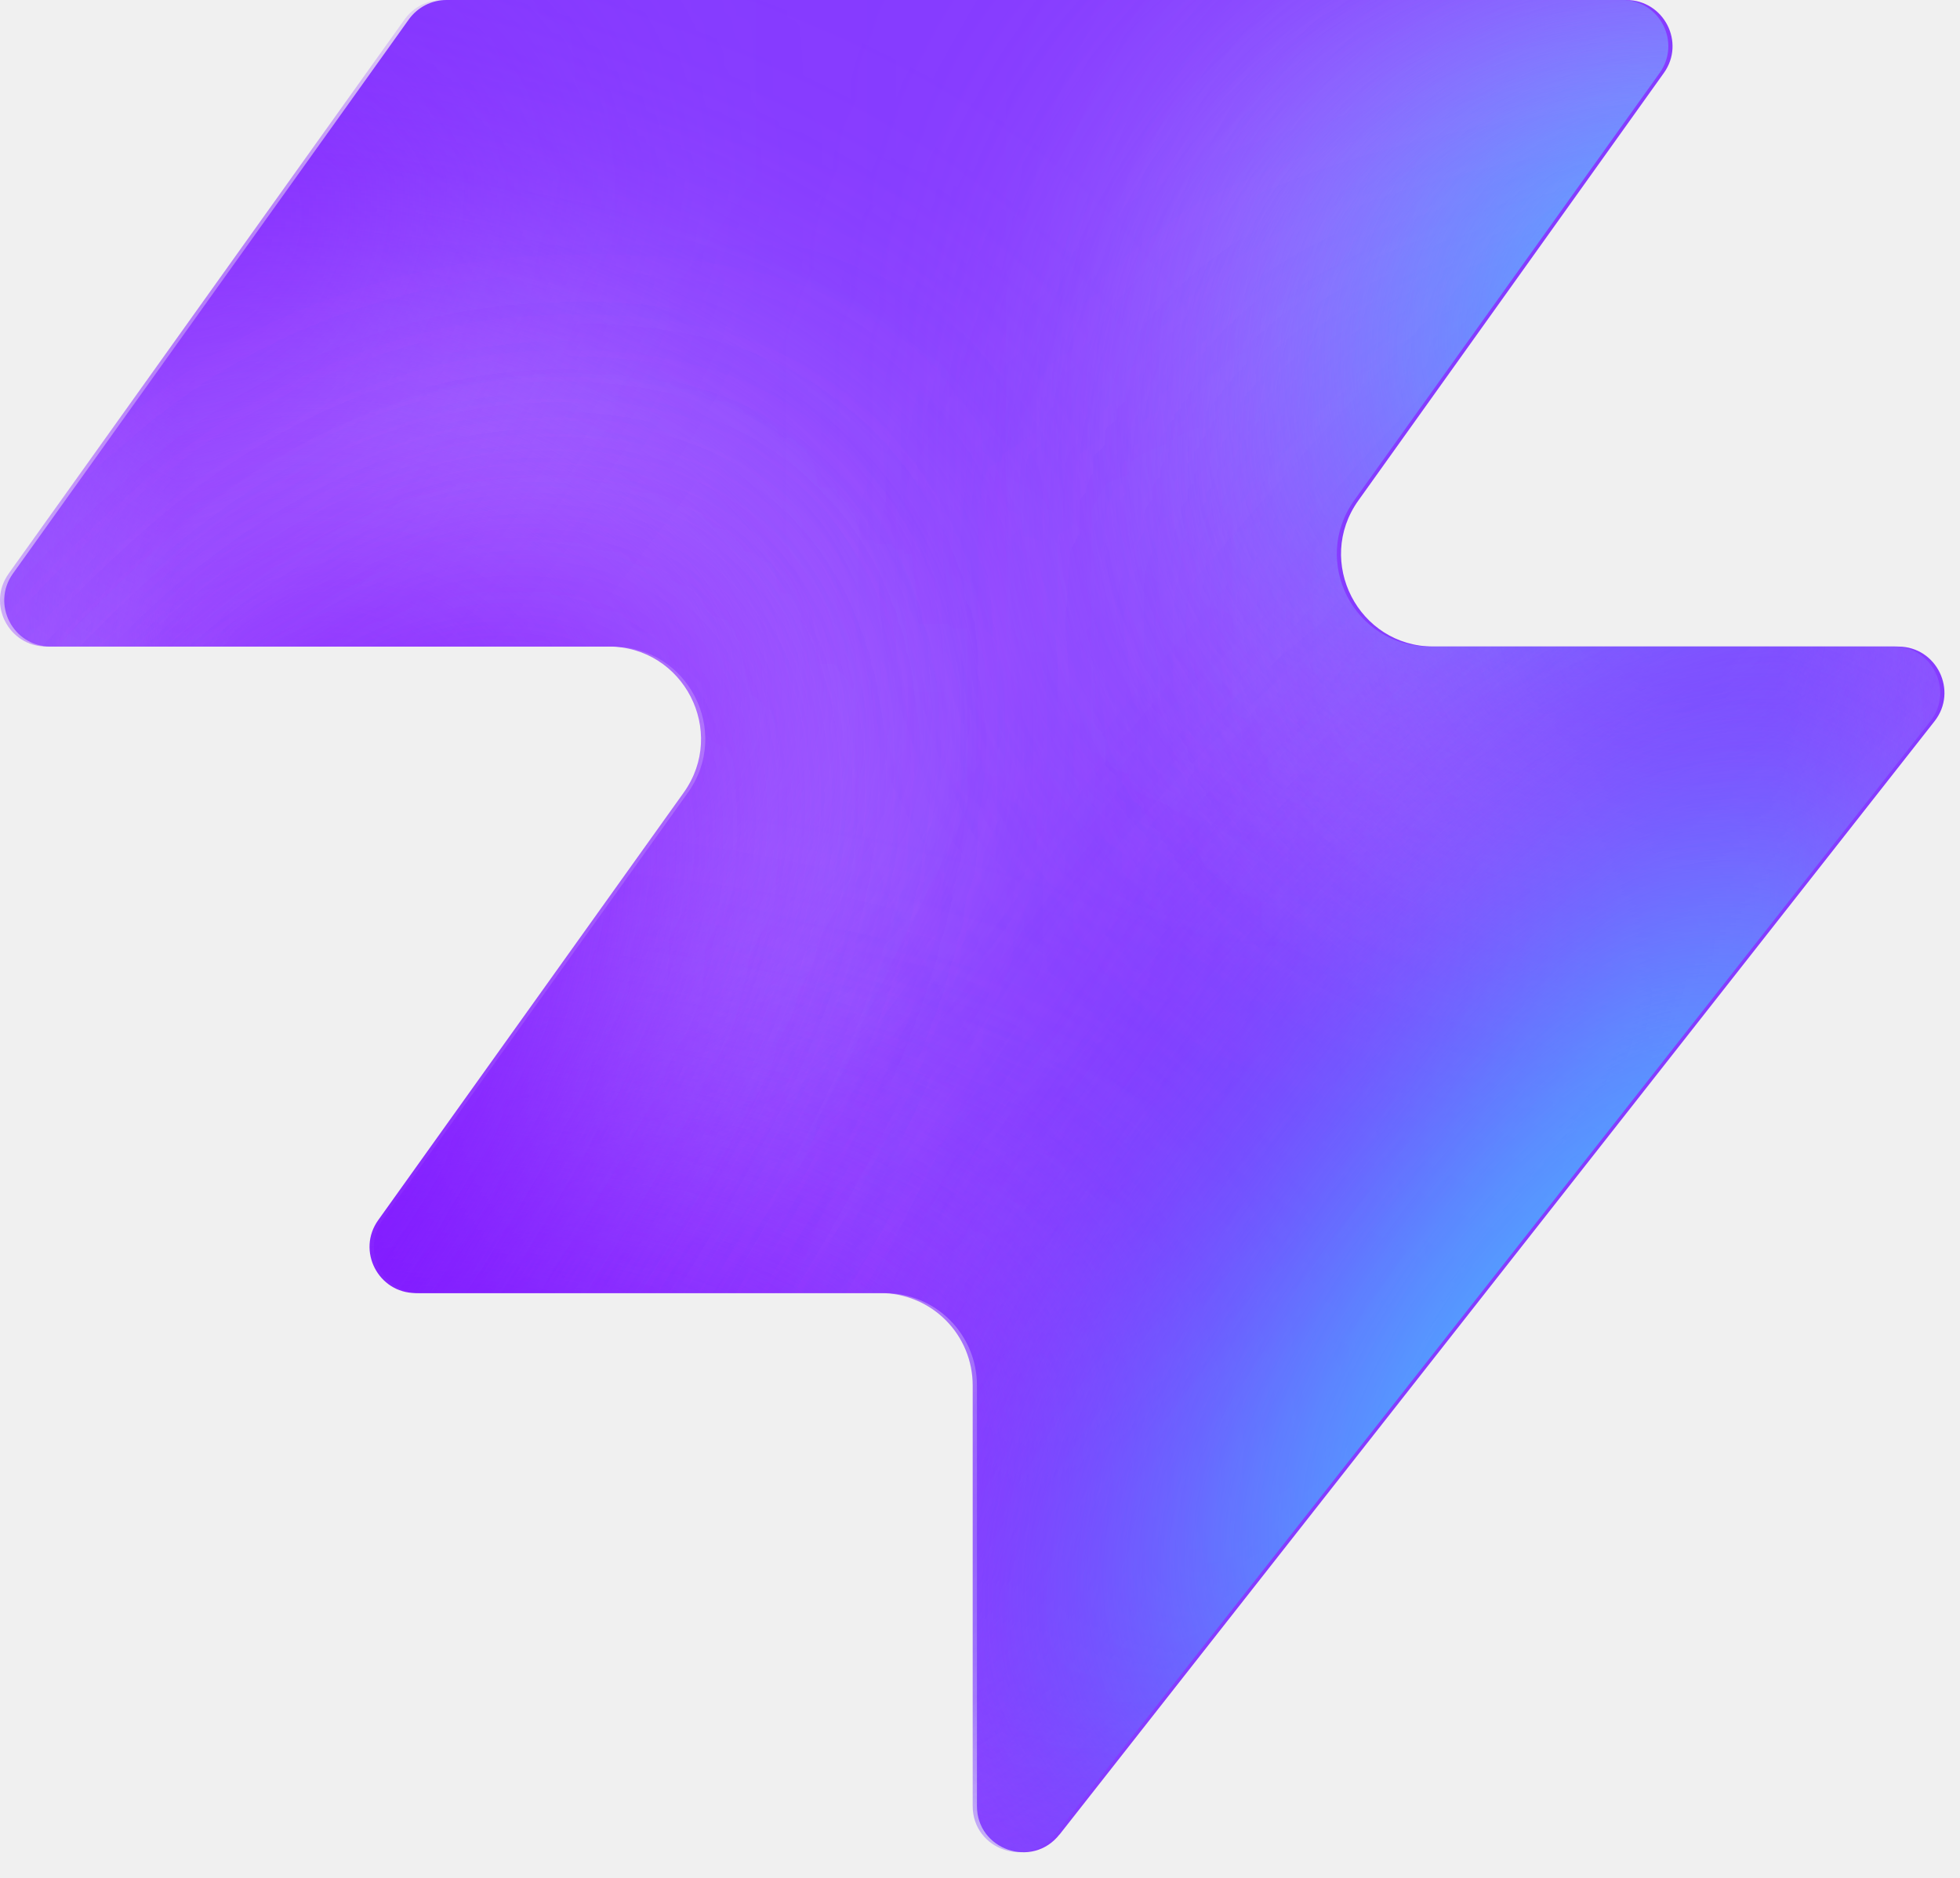
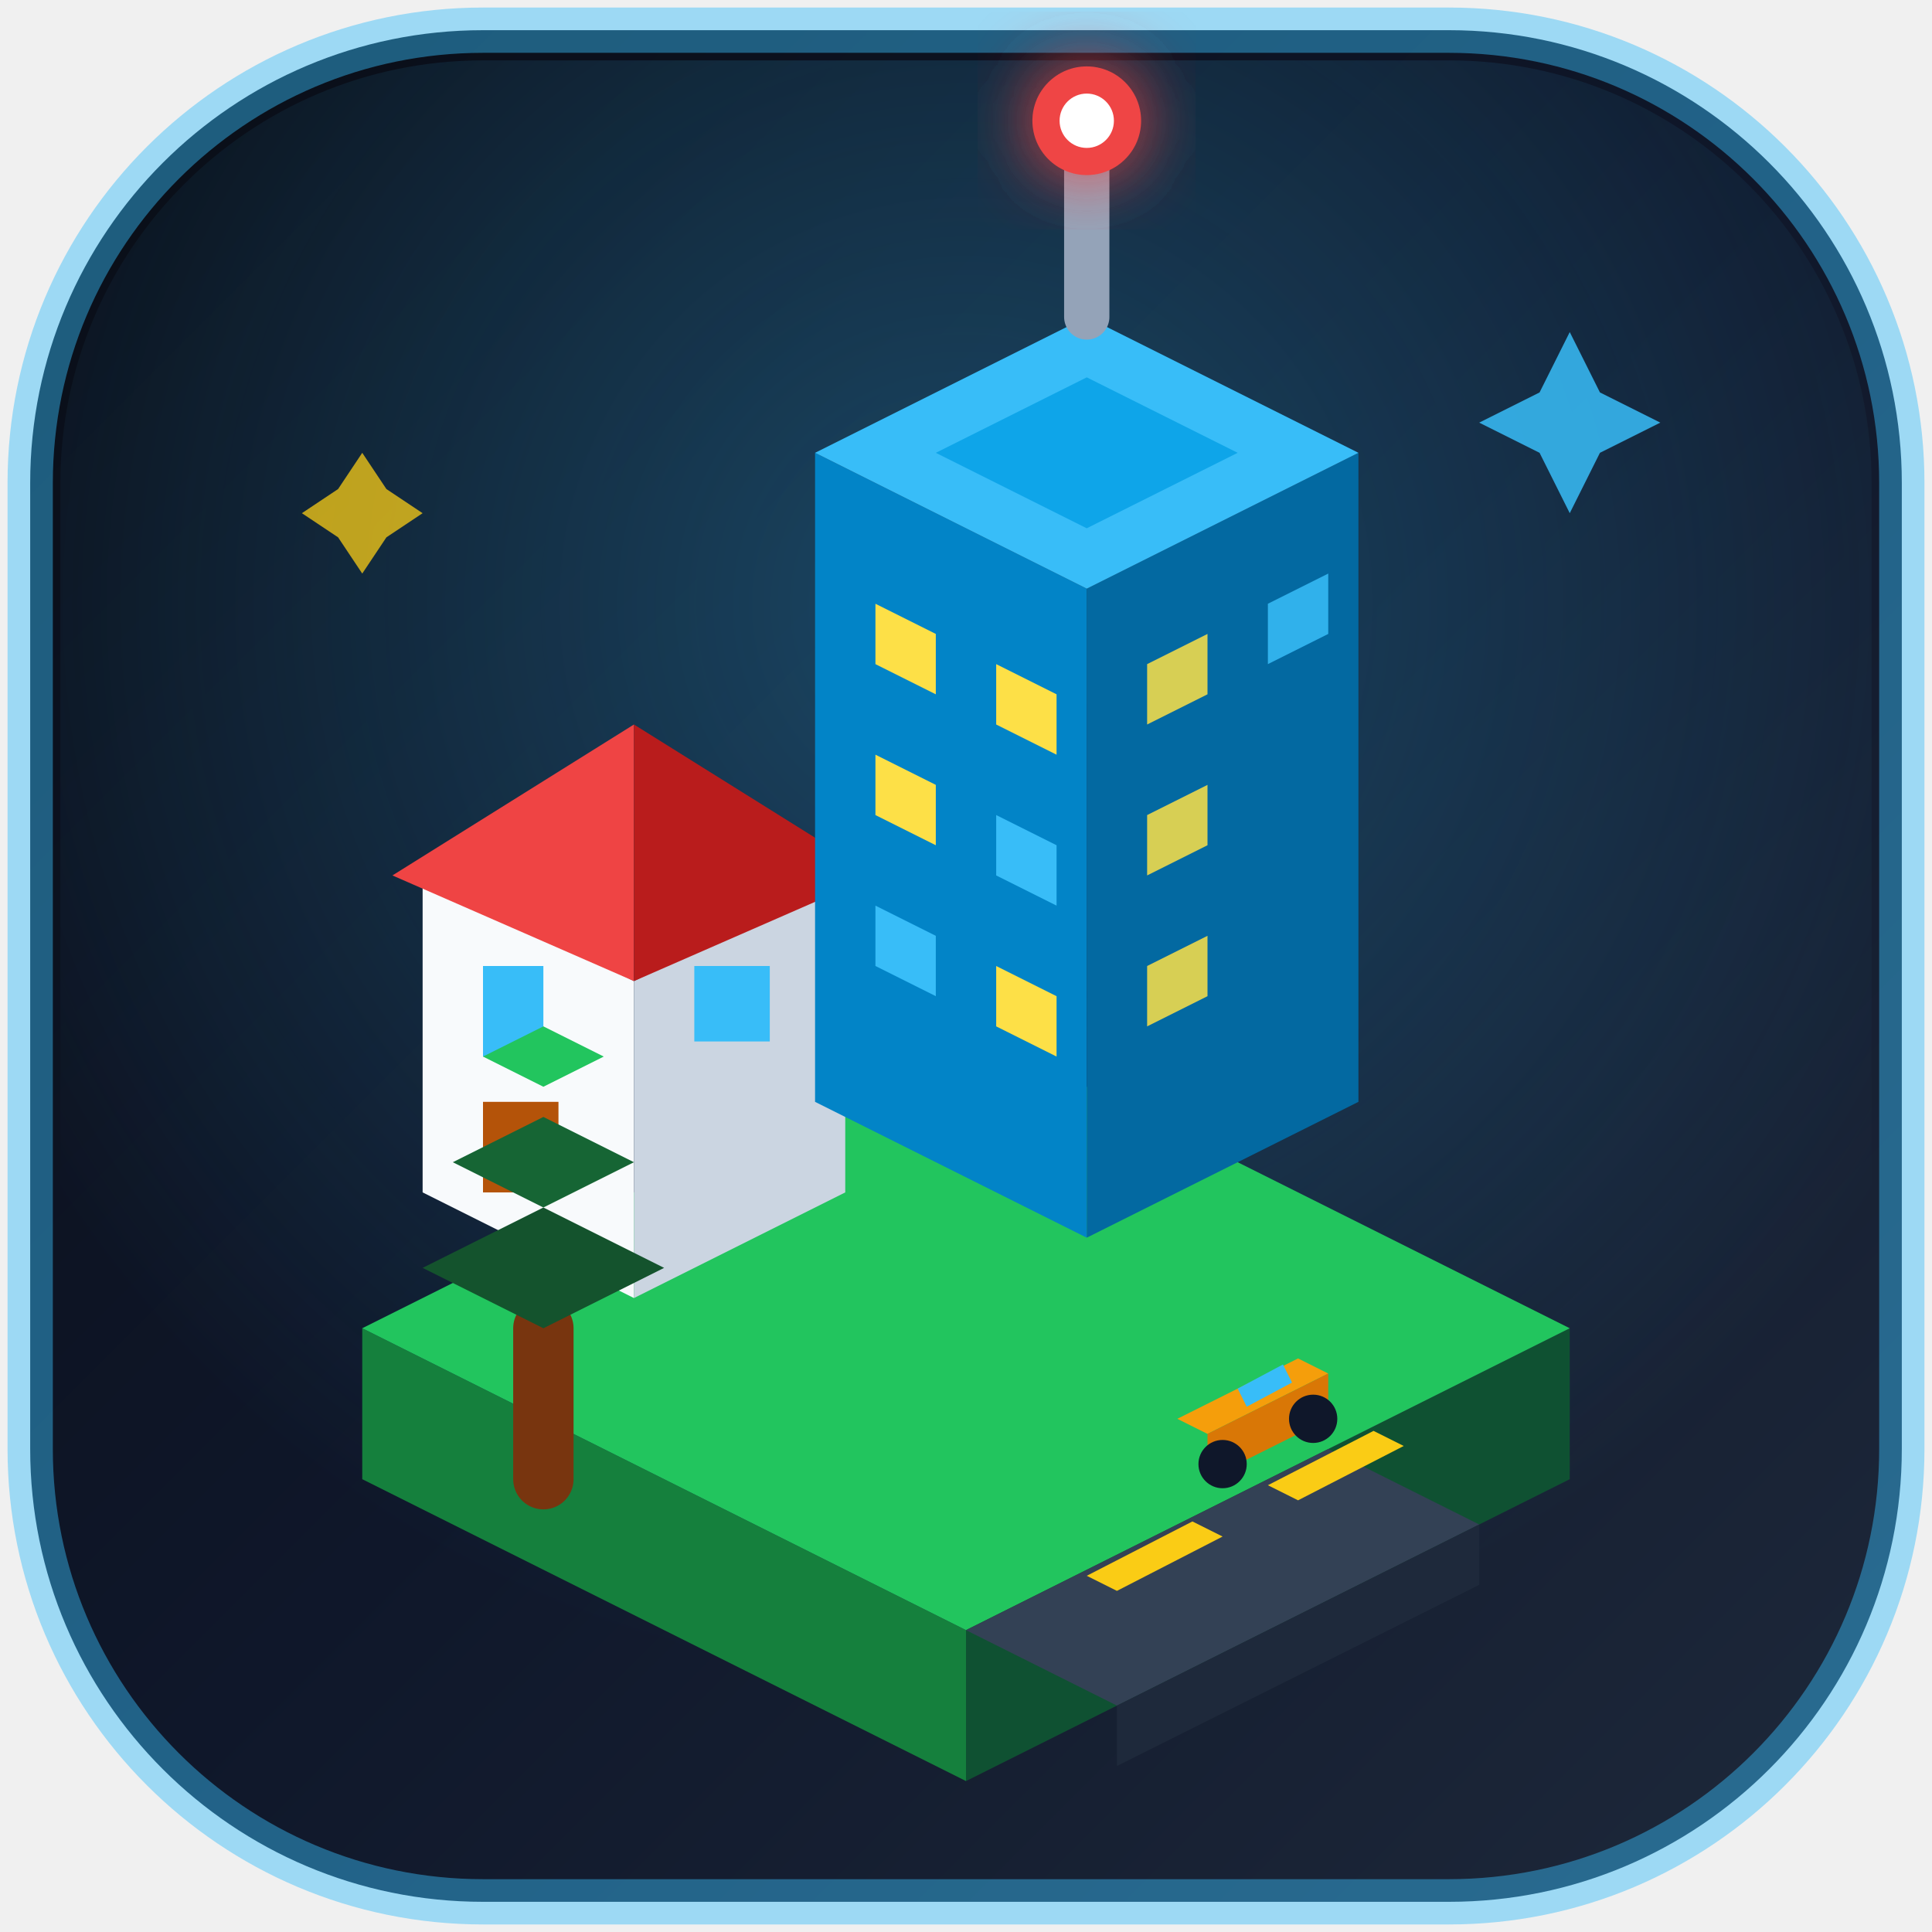
- <svg xmlns="http://www.w3.org/2000/svg" width="48" height="46" fill="none" viewBox="0 0 48 46">
-   <path fill="#863bff" d="M25.946 44.938c-.664.845-2.021.375-2.021-.698V33.937a2.26 2.26 0 0 0-2.262-2.262H10.287c-.92 0-1.456-1.04-.92-1.788l7.48-10.471c1.07-1.497 0-3.578-1.842-3.578H1.237c-.92 0-1.456-1.04-.92-1.788L10.013.474c.214-.297.556-.474.92-.474h28.894c.92 0 1.456 1.04.92 1.788l-7.48 10.471c-1.07 1.498 0 3.579 1.842 3.579h11.377c.943 0 1.473 1.088.89 1.83L25.947 44.94z" style="fill:#863bff;fill:color(display-p3 .525 .23 1);fill-opacity:1" />
-   <mask id="a" width="48" height="46" x="0" y="0" maskUnits="userSpaceOnUse" style="mask-type:alpha">
-     <path fill="#000" d="M25.842 44.938c-.664.844-2.021.375-2.021-.698V33.937a2.26 2.26 0 0 0-2.262-2.262H10.183c-.92 0-1.456-1.04-.92-1.788l7.48-10.471c1.07-1.498 0-3.579-1.842-3.579H1.133c-.92 0-1.456-1.04-.92-1.787L9.91.473c.214-.297.556-.474.92-.474h28.894c.92 0 1.456 1.04.92 1.788l-7.48 10.471c-1.07 1.498 0 3.578 1.842 3.578h11.377c.943 0 1.473 1.088.89 1.832L25.843 44.94z" style="fill:#000;fill-opacity:1" />
-   </mask>
-   <g mask="url(#a)">
-     <g filter="url(#b)">
-       <ellipse cx="5.508" cy="14.704" fill="#ede6ff" rx="5.508" ry="14.704" style="fill:#ede6ff;fill:color(display-p3 .927 .903 1);fill-opacity:1" transform="matrix(.00324 1 1 -.00324 -4.47 31.516)" />
-     </g>
-     <g filter="url(#c)">
-       <ellipse cx="10.399" cy="29.851" fill="#ede6ff" rx="10.399" ry="29.851" style="fill:#ede6ff;fill:color(display-p3 .927 .903 1);fill-opacity:1" transform="matrix(.00324 1 1 -.00324 -39.328 7.883)" />
-     </g>
-     <g filter="url(#d)">
-       <ellipse cx="5.508" cy="30.487" fill="#7e14ff" rx="5.508" ry="30.487" style="fill:#7e14ff;fill:color(display-p3 .492 .077 1);fill-opacity:1" transform="rotate(89.814 -25.913 -14.639)scale(1 -1)" />
-     </g>
-     <g filter="url(#e)">
-       <ellipse cx="5.508" cy="30.599" fill="#7e14ff" rx="5.508" ry="30.599" style="fill:#7e14ff;fill:color(display-p3 .492 .077 1);fill-opacity:1" transform="rotate(89.814 -32.644 -3.334)scale(1 -1)" />
-     </g>
-     <g filter="url(#f)">
-       <ellipse cx="5.508" cy="30.599" fill="#7e14ff" rx="5.508" ry="30.599" style="fill:#7e14ff;fill:color(display-p3 .492 .077 1);fill-opacity:1" transform="matrix(.00324 1 1 -.00324 -34.34 30.47)" />
-     </g>
-     <g filter="url(#g)">
-       <ellipse cx="14.072" cy="22.078" fill="#ede6ff" rx="14.072" ry="22.078" style="fill:#ede6ff;fill:color(display-p3 .927 .903 1);fill-opacity:1" transform="rotate(93.35 24.506 48.493)scale(-1 1)" />
-     </g>
-     <g filter="url(#h)">
-       <ellipse cx="3.47" cy="21.501" fill="#7e14ff" rx="3.47" ry="21.501" style="fill:#7e14ff;fill:color(display-p3 .492 .077 1);fill-opacity:1" transform="rotate(89.009 28.708 47.59)scale(-1 1)" />
-     </g>
-     <g filter="url(#i)">
-       <ellipse cx="3.47" cy="21.501" fill="#7e14ff" rx="3.47" ry="21.501" style="fill:#7e14ff;fill:color(display-p3 .492 .077 1);fill-opacity:1" transform="rotate(89.009 28.708 47.59)scale(-1 1)" />
-     </g>
-     <g filter="url(#j)">
-       <ellipse cx=".387" cy="8.972" fill="#7e14ff" rx="4.407" ry="29.108" style="fill:#7e14ff;fill:color(display-p3 .492 .077 1);fill-opacity:1" transform="rotate(39.51 .387 8.972)" />
-     </g>
-     <g filter="url(#k)">
-       <ellipse cx="47.523" cy="-6.092" fill="#7e14ff" rx="4.407" ry="29.108" style="fill:#7e14ff;fill:color(display-p3 .492 .077 1);fill-opacity:1" transform="rotate(37.892 47.523 -6.092)" />
-     </g>
-     <g filter="url(#l)">
-       <ellipse cx="41.412" cy="6.333" fill="#47bfff" rx="5.971" ry="9.665" style="fill:#47bfff;fill:color(display-p3 .28 .748 1);fill-opacity:1" transform="rotate(37.892 41.412 6.333)" />
-     </g>
-     <g filter="url(#m)">
-       <ellipse cx="-1.879" cy="38.332" fill="#7e14ff" rx="4.407" ry="29.108" style="fill:#7e14ff;fill:color(display-p3 .492 .077 1);fill-opacity:1" transform="rotate(37.892 -1.88 38.332)" />
-     </g>
-     <g filter="url(#n)">
-       <ellipse cx="-1.879" cy="38.332" fill="#7e14ff" rx="4.407" ry="29.108" style="fill:#7e14ff;fill:color(display-p3 .492 .077 1);fill-opacity:1" transform="rotate(37.892 -1.88 38.332)" />
-     </g>
-     <g filter="url(#o)">
-       <ellipse cx="35.651" cy="29.907" fill="#7e14ff" rx="4.407" ry="29.108" style="fill:#7e14ff;fill:color(display-p3 .492 .077 1);fill-opacity:1" transform="rotate(37.892 35.651 29.907)" />
-     </g>
-     <g filter="url(#p)">
-       <ellipse cx="38.418" cy="32.4" fill="#47bfff" rx="5.971" ry="15.297" style="fill:#47bfff;fill:color(display-p3 .28 .748 1);fill-opacity:1" transform="rotate(37.892 38.418 32.4)" />
-     </g>
-   </g>
+ <svg xmlns="http://www.w3.org/2000/svg" viewBox="0 0 64 64" width="64" height="64">
  <defs>
-     <filter id="b" width="60.045" height="41.654" x="-19.77" y="16.149" color-interpolation-filters="sRGB" filterUnits="userSpaceOnUse">
-       <feFlood flood-opacity="0" result="BackgroundImageFix" />
-       <feBlend in="SourceGraphic" in2="BackgroundImageFix" result="shape" />
-       <feGaussianBlur result="effect1_foregroundBlur_2002_17158" stdDeviation="7.659" />
-     </filter>
-     <filter id="c" width="90.34" height="51.437" x="-54.613" y="-7.533" color-interpolation-filters="sRGB" filterUnits="userSpaceOnUse">
-       <feFlood flood-opacity="0" result="BackgroundImageFix" />
-       <feBlend in="SourceGraphic" in2="BackgroundImageFix" result="shape" />
-       <feGaussianBlur result="effect1_foregroundBlur_2002_17158" stdDeviation="7.659" />
-     </filter>
-     <filter id="d" width="79.355" height="29.4" x="-49.64" y="2.03" color-interpolation-filters="sRGB" filterUnits="userSpaceOnUse">
-       <feFlood flood-opacity="0" result="BackgroundImageFix" />
-       <feBlend in="SourceGraphic" in2="BackgroundImageFix" result="shape" />
-       <feGaussianBlur result="effect1_foregroundBlur_2002_17158" stdDeviation="4.596" />
-     </filter>
-     <filter id="e" width="79.579" height="29.4" x="-45.045" y="20.029" color-interpolation-filters="sRGB" filterUnits="userSpaceOnUse">
-       <feFlood flood-opacity="0" result="BackgroundImageFix" />
-       <feBlend in="SourceGraphic" in2="BackgroundImageFix" result="shape" />
-       <feGaussianBlur result="effect1_foregroundBlur_2002_17158" stdDeviation="4.596" />
-     </filter>
-     <filter id="f" width="79.579" height="29.4" x="-43.513" y="21.178" color-interpolation-filters="sRGB" filterUnits="userSpaceOnUse">
-       <feFlood flood-opacity="0" result="BackgroundImageFix" />
-       <feBlend in="SourceGraphic" in2="BackgroundImageFix" result="shape" />
-       <feGaussianBlur result="effect1_foregroundBlur_2002_17158" stdDeviation="4.596" />
-     </filter>
-     <filter id="g" width="74.749" height="58.852" x="15.756" y="-17.901" color-interpolation-filters="sRGB" filterUnits="userSpaceOnUse">
-       <feFlood flood-opacity="0" result="BackgroundImageFix" />
-       <feBlend in="SourceGraphic" in2="BackgroundImageFix" result="shape" />
-       <feGaussianBlur result="effect1_foregroundBlur_2002_17158" stdDeviation="7.659" />
-     </filter>
-     <filter id="h" width="61.377" height="25.362" x="23.548" y="2.284" color-interpolation-filters="sRGB" filterUnits="userSpaceOnUse">
-       <feFlood flood-opacity="0" result="BackgroundImageFix" />
-       <feBlend in="SourceGraphic" in2="BackgroundImageFix" result="shape" />
-       <feGaussianBlur result="effect1_foregroundBlur_2002_17158" stdDeviation="4.596" />
-     </filter>
-     <filter id="i" width="61.377" height="25.362" x="23.548" y="2.284" color-interpolation-filters="sRGB" filterUnits="userSpaceOnUse">
-       <feFlood flood-opacity="0" result="BackgroundImageFix" />
-       <feBlend in="SourceGraphic" in2="BackgroundImageFix" result="shape" />
-       <feGaussianBlur result="effect1_foregroundBlur_2002_17158" stdDeviation="4.596" />
-     </filter>
-     <filter id="j" width="56.045" height="63.649" x="-27.636" y="-22.853" color-interpolation-filters="sRGB" filterUnits="userSpaceOnUse">
-       <feFlood flood-opacity="0" result="BackgroundImageFix" />
-       <feBlend in="SourceGraphic" in2="BackgroundImageFix" result="shape" />
-       <feGaussianBlur result="effect1_foregroundBlur_2002_17158" stdDeviation="4.596" />
-     </filter>
-     <filter id="k" width="54.814" height="64.646" x="20.116" y="-38.415" color-interpolation-filters="sRGB" filterUnits="userSpaceOnUse">
-       <feFlood flood-opacity="0" result="BackgroundImageFix" />
-       <feBlend in="SourceGraphic" in2="BackgroundImageFix" result="shape" />
-       <feGaussianBlur result="effect1_foregroundBlur_2002_17158" stdDeviation="4.596" />
-     </filter>
-     <filter id="l" width="33.541" height="35.313" x="24.641" y="-11.323" color-interpolation-filters="sRGB" filterUnits="userSpaceOnUse">
-       <feFlood flood-opacity="0" result="BackgroundImageFix" />
-       <feBlend in="SourceGraphic" in2="BackgroundImageFix" result="shape" />
-       <feGaussianBlur result="effect1_foregroundBlur_2002_17158" stdDeviation="4.596" />
-     </filter>
-     <filter id="m" width="54.814" height="64.646" x="-29.286" y="6.009" color-interpolation-filters="sRGB" filterUnits="userSpaceOnUse">
-       <feFlood flood-opacity="0" result="BackgroundImageFix" />
-       <feBlend in="SourceGraphic" in2="BackgroundImageFix" result="shape" />
-       <feGaussianBlur result="effect1_foregroundBlur_2002_17158" stdDeviation="4.596" />
-     </filter>
-     <filter id="n" width="54.814" height="64.646" x="-29.286" y="6.009" color-interpolation-filters="sRGB" filterUnits="userSpaceOnUse">
-       <feFlood flood-opacity="0" result="BackgroundImageFix" />
-       <feBlend in="SourceGraphic" in2="BackgroundImageFix" result="shape" />
-       <feGaussianBlur result="effect1_foregroundBlur_2002_17158" stdDeviation="4.596" />
-     </filter>
-     <filter id="o" width="54.814" height="64.646" x="8.244" y="-2.416" color-interpolation-filters="sRGB" filterUnits="userSpaceOnUse">
-       <feFlood flood-opacity="0" result="BackgroundImageFix" />
-       <feBlend in="SourceGraphic" in2="BackgroundImageFix" result="shape" />
-       <feGaussianBlur result="effect1_foregroundBlur_2002_17158" stdDeviation="4.596" />
-     </filter>
-     <filter id="p" width="39.409" height="43.623" x="18.713" y="10.588" color-interpolation-filters="sRGB" filterUnits="userSpaceOnUse">
-       <feFlood flood-opacity="0" result="BackgroundImageFix" />
-       <feBlend in="SourceGraphic" in2="BackgroundImageFix" result="shape" />
-       <feGaussianBlur result="effect1_foregroundBlur_2002_17158" stdDeviation="4.596" />
+     <linearGradient id="bgGrad" x1="0%" y1="0%" x2="100%" y2="100%">
+       <stop offset="0%" stop-color="#090d16" />
+       <stop offset="50%" stop-color="#0f172a" />
+       <stop offset="100%" stop-color="#1e293b" />
+     </linearGradient>
+     <radialGradient id="skyGlow" cx="50%" cy="30%" r="60%">
+       <stop offset="0%" stop-color="#38bdf8" stop-opacity="0.3" />
+       <stop offset="100%" stop-color="#38bdf8" stop-opacity="0" />
+     </radialGradient>
+     <filter id="beaconGlow" x="-50%" y="-50%" width="200%" height="200%">
+       <feGaussianBlur in="SourceGraphic" stdDeviation="1.2" result="blur" />
+       <feMerge>
+         <feMergeNode in="blur" />
+         <feMergeNode in="SourceGraphic" />
+       </feMerge>
    </filter>
  </defs>
+   <rect x="1" y="1" width="62" height="62" rx="15" fill="url(#bgGrad)" stroke="#38bdf8" stroke-width="1.5" stroke-opacity="0.45" />
+   <rect x="2" y="2" width="60" height="60" rx="14" fill="url(#skyGlow)" />
+   <polygon points="12,44 32,54 32,59 12,49" fill="#15803d" />
+   <polygon points="32,54 52,44 52,49 32,59" fill="#0f5132" />
+   <polygon points="32,34 52,44 32,54 12,44" fill="#22c55e" />
+   <polygon points="32,54 44,48 49,50.5 37,56.5" fill="#334155" />
+   <polygon points="37,56.5 49,50.5 49,52.5 37,58.5" fill="#1e293b" />
+   <polygon points="36,52.2 39.5,50.4 40.5,50.9 37,52.7" fill="#facc15" />
+   <polygon points="42,49.2 45.5,47.4 46.5,47.9 43,49.7" fill="#facc15" />
+   <polygon points="14,29 21,32.5 21,43 14,39.5" fill="#f8fafc" />
+   <polygon points="21,32.5 28,29 28,39.5 21,43" fill="#cbd5e1" />
+   <rect x="16" y="32" width="2" height="3" fill="#38bdf8" />
+   <rect x="16" y="36.5" width="2.5" height="3" fill="#b45309" />
+   <rect x="23" y="32" width="2.5" height="2.5" fill="#38bdf8" />
+   <polygon points="13,29 21,24 21,32.5 13,29" fill="#ef4444" />
+   <polygon points="21,24 29,29 21,32.5 21,24" fill="#b91c1c" />
+   <polygon points="27,15 36,19.5 36,41 27,36.5" fill="#0284c7" />
+   <polygon points="36,19.5 45,15 45,36.5 36,41" fill="#0369a1" />
+   <polygon points="36,10.5 45,15 36,19.5 27,15" fill="#38bdf8" />
+   <polygon points="36,12.5 41,15 36,17.5 31,15" fill="#0ea5e9" />
+   <polygon points="29,20 31,21 31,23 29,22" fill="#fde047" />
+   <polygon points="33,22 35,23 35,25 33,24" fill="#fde047" />
+   <polygon points="29,25 31,26 31,28 29,27" fill="#fde047" />
+   <polygon points="33,27 35,28 35,30 33,29" fill="#38bdf8" />
+   <polygon points="29,30 31,31 31,33 29,32" fill="#38bdf8" />
+   <polygon points="33,32 35,33 35,35 33,34" fill="#fde047" />
+   <polygon points="38,22 40,21 40,23 38,24" fill="#fde047" opacity="0.85" />
+   <polygon points="42,20 44,19 44,21 42,22" fill="#38bdf8" opacity="0.85" />
+   <polygon points="38,27 40,26 40,28 38,29" fill="#fde047" opacity="0.85" />
+   <polygon points="38,32 40,31 40,33 38,34" fill="#fde047" opacity="0.85" />
+   <line x1="36" y1="10.5" x2="36" y2="4" stroke="#94a3b8" stroke-width="1.5" stroke-linecap="round" />
+   <circle cx="36" cy="4" r="1.8" fill="#ef4444" filter="url(#beaconGlow)" />
+   <circle cx="36" cy="4" r="0.9" fill="#ffffff" />
+   <line x1="18" y1="49" x2="18" y2="44" stroke="#78350f" stroke-width="2" stroke-linecap="round" />
+   <polygon points="18,40 22,42 18,44 14,42" fill="#14532d" />
+   <polygon points="18,37 21,38.5 18,40 15,38.5" fill="#166534" />
+   <polygon points="18,34 20,35 18,36 16,35" fill="#22c55e" />
+   <polygon points="39,47 43,45 44,45.5 40,47.5" fill="#f59e0b" />
+   <polygon points="40,47.5 44,45.5 44,47 40,49" fill="#d97706" />
+   <polygon points="41,46 42.5,45.2 42.8,45.8 41.3,46.6" fill="#38bdf8" />
+   <circle cx="40.5" cy="48.5" r="0.8" fill="#0f172a" />
+   <circle cx="43.5" cy="47" r="0.8" fill="#0f172a" />
+   <polygon points="52,11 53,13 55,14 53,15 52,17 51,15 49,14 51,13" fill="#38bdf8" opacity="0.85" />
+   <polygon points="12,15 12.8,16.2 14,17 12.8,17.8 12,19 11.2,17.8 10,17 11.2,16.2" fill="#facc15" opacity="0.75" />
</svg>
